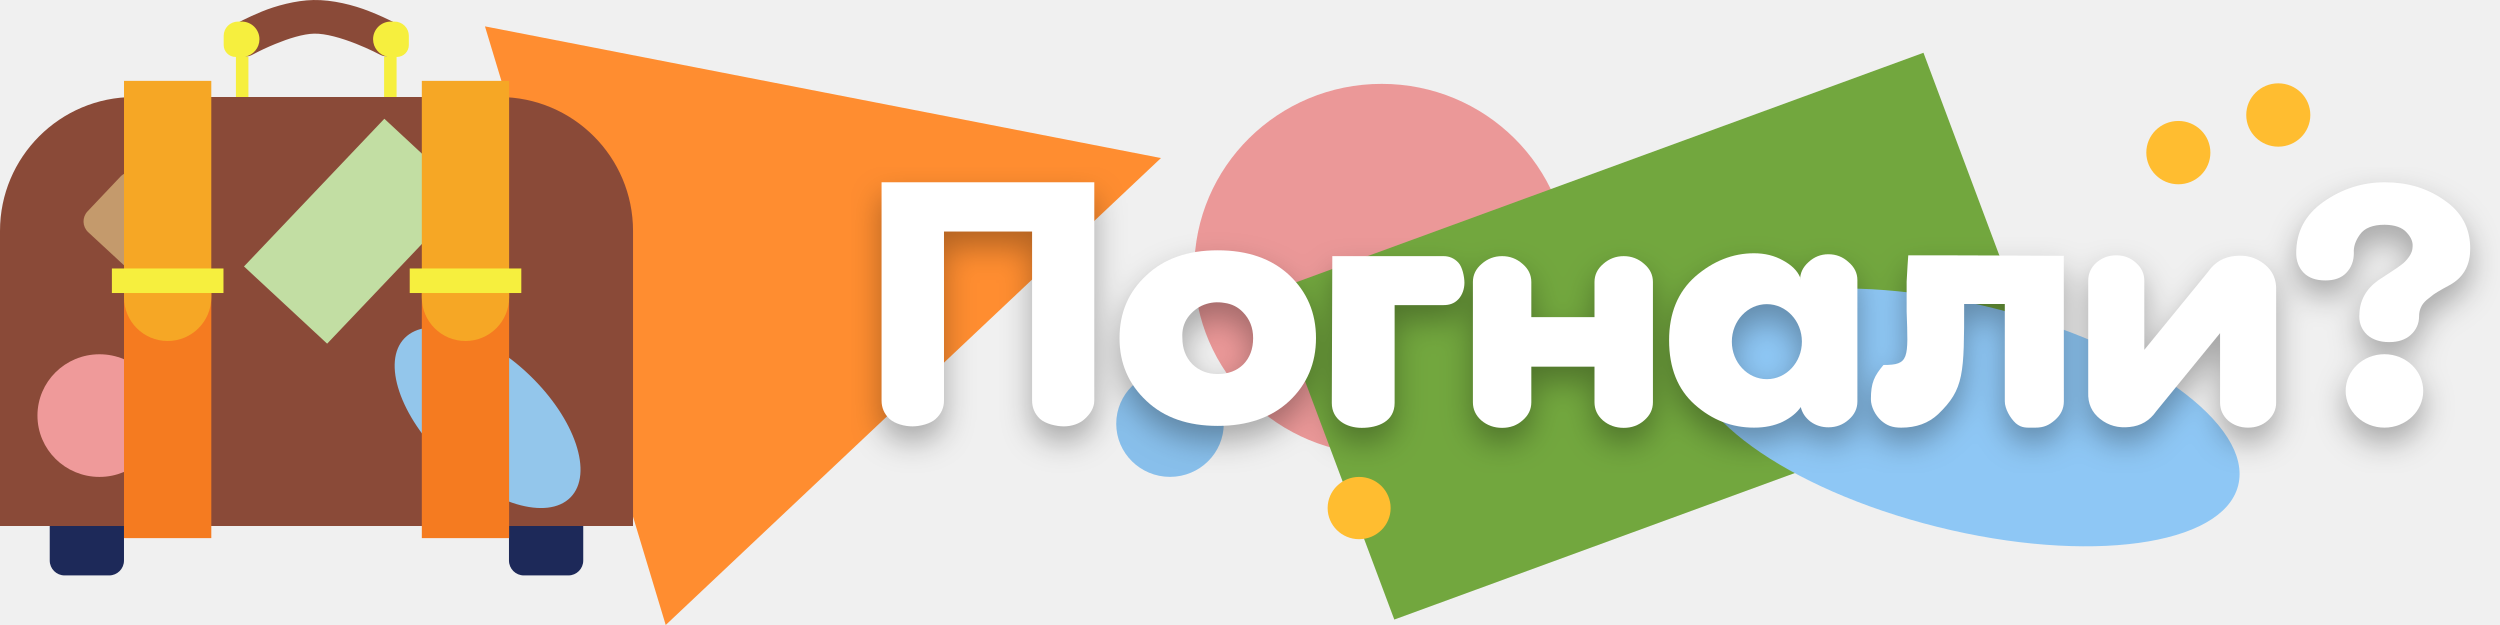
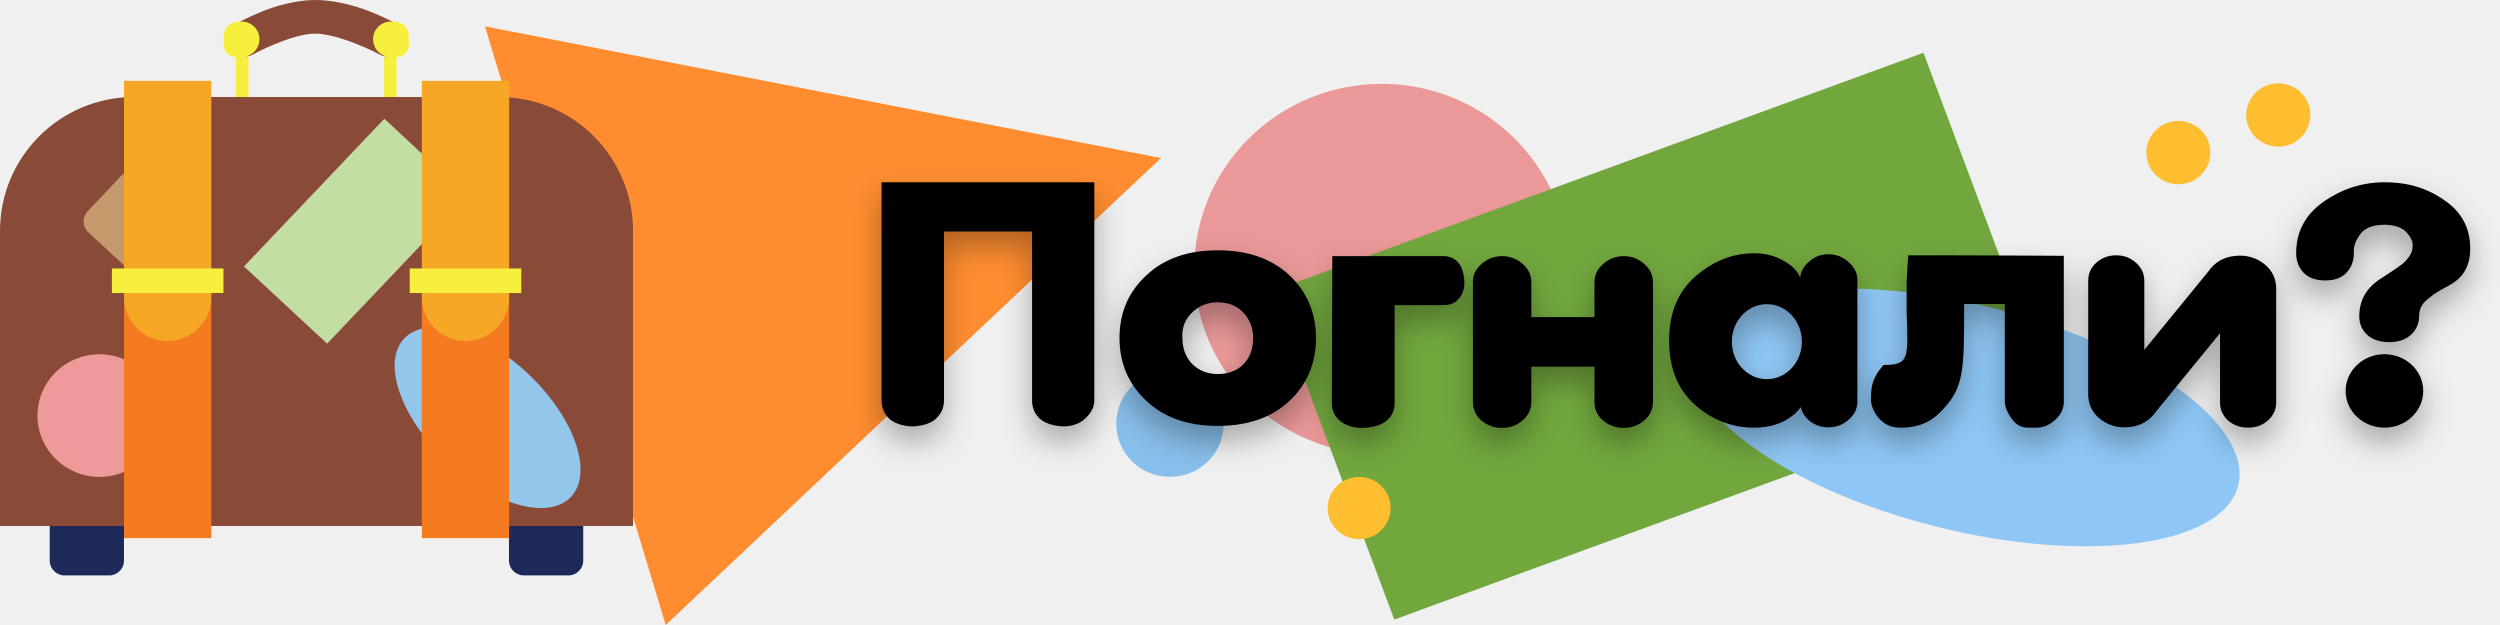
- <svg xmlns="http://www.w3.org/2000/svg" width="168" height="42" viewBox="0 0 168 42" fill="none">
+ <svg xmlns="http://www.w3.org/2000/svg" width="168" height="42" viewBox="0 0 168 42" fill="currentColor">
  <path d="M78.016 10.621L44.736 42L32.589 1.772L78.016 10.621Z" fill="#FF8D30" />
  <ellipse cx="78.624" cy="28.474" rx="3.613" ry="3.572" fill="#88BFEB" />
  <ellipse cx="92.85" cy="18.086" rx="12.594" ry="12.45" fill="#EB9898" />
  <rect width="46.658" height="23.554" transform="matrix(0.939135 -0.343549 0.350582 0.936532 85.439 19.5749)" fill="#72A73E" />
  <ellipse cx="91.334" cy="34.141" rx="2.117" ry="2.093" fill="#FFBD30" />
  <ellipse rx="18.919" ry="7.587" transform="matrix(0.970246 0.242122 -0.247424 0.968907 132.047 28.0501)" fill="#8EC7F5" />
  <ellipse cx="146.385" cy="10.256" rx="2.153" ry="2.128" fill="#FFBD30" />
  <ellipse cx="153.101" cy="7.728" rx="2.153" ry="2.128" fill="#FFBD30" />
  <path d="M3.342 35.349H8.332V37.669C8.332 38.221 7.885 38.669 7.332 38.669H4.342C3.789 38.669 3.342 38.221 3.342 37.669V35.349Z" fill="#1D2959" />
  <path d="M34.203 35.349H39.194V37.669C39.194 38.221 38.746 38.669 38.194 38.669H35.203C34.651 38.669 34.203 38.221 34.203 37.669V35.349Z" fill="#1D2959" />
  <path fill-rule="evenodd" clip-rule="evenodd" d="M23.921 2.938C22.947 2.554 21.884 2.245 21.112 2.261C20.386 2.275 19.391 2.586 18.483 2.961C17.975 3.17 17.474 3.401 16.99 3.663L16.987 3.665C16.415 3.979 15.694 3.773 15.378 3.203C15.062 2.634 15.27 1.917 15.842 1.602C16.009 1.512 16.177 1.426 16.347 1.341C16.653 1.19 17.082 0.988 17.577 0.784C18.525 0.393 19.868 0.025 21.065 0.001C22.339 -0.024 23.777 0.347 24.793 0.748C25.427 0.998 26.052 1.275 26.653 1.597L26.654 1.597C27.229 1.907 27.443 2.621 27.132 3.194C26.823 3.763 26.094 3.972 25.524 3.668C25.379 3.591 25.231 3.518 25.082 3.446C24.792 3.307 24.385 3.122 23.921 2.938Z" fill="#8A4A38" />
  <path fill-rule="evenodd" clip-rule="evenodd" d="M15.993 1.45C15.462 1.45 15.031 1.88 15.031 2.411V3.026C15.031 3.468 15.39 3.827 15.833 3.827H15.854V6.894H16.693V3.805H16.475C17.022 3.699 17.435 3.217 17.435 2.639C17.435 1.982 16.903 1.45 16.246 1.45H15.993Z" fill="#F6EF3E" />
  <path fill-rule="evenodd" clip-rule="evenodd" d="M26.513 1.45C27.044 1.45 27.474 1.88 27.474 2.411V3.026C27.474 3.468 27.115 3.827 26.673 3.827H26.651V6.894H25.812V3.805H26.031C25.484 3.699 25.071 3.217 25.071 2.639C25.071 1.982 25.603 1.45 26.259 1.45H26.513Z" fill="#F6EF3E" />
  <path d="M0 15.52C0 10.55 4.029 6.52 9 6.52H33.54C38.511 6.52 42.54 10.55 42.54 15.52V35.349H0V15.52Z" fill="#8A4A38" />
  <ellipse cx="6.684" cy="27.928" rx="4.167" ry="4.121" fill="#EF9A9A" />
  <ellipse rx="4.016" ry="7.727" transform="matrix(0.700848 -0.71331 0.721334 0.692588 32.7661 28.0696)" fill="#93C6EB" />
  <rect width="13.692" height="7.626" transform="matrix(0.688909 -0.724848 0.732721 0.680529 16.3958 17.905)" fill="#C2DEA3" />
  <rect width="6.956" height="5.217" rx="1" transform="matrix(0.733892 0.679267 -0.687658 0.726035 8.78491 11.1394)" fill="#C49A6C" />
  <rect x="8.333" y="19.362" width="5.867" height="16.8" fill="#F57B20" />
  <path d="M8.333 5.434H14.199V19.982C14.199 21.602 12.886 22.915 11.266 22.915C9.646 22.915 8.333 21.602 8.333 19.982V5.434Z" fill="#F6A725" />
  <rect x="7.519" y="18.042" width="7.499" height="1.649" fill="#F6EF3E" />
  <rect x="28.346" y="19.362" width="5.867" height="16.8" fill="#F57B20" />
  <path d="M28.346 5.434H34.213V19.982C34.213 21.602 32.9 22.915 31.28 22.915C29.66 22.915 28.346 21.602 28.346 19.982V5.434Z" fill="#F6A725" />
  <rect x="27.533" y="18.042" width="7.499" height="1.649" fill="#F6EF3E" />
  <g filter="url(#filter0_d_21695_1219)">
-     <path class="main-header__logo-color scroll-menu__open-logo-color" d="M164.789 19.057C165.596 18.55 166 17.767 166 16.71C166 15.328 165.419 14.243 164.257 13.453C163.127 12.65 161.795 12.248 160.261 12.248C158.76 12.248 157.388 12.685 156.145 13.559C154.918 14.419 154.304 15.568 154.304 17.006C154.304 17.542 154.474 17.986 154.813 18.338C155.152 18.677 155.636 18.846 156.266 18.846C156.879 18.846 157.347 18.677 157.67 18.338C158.009 17.986 158.179 17.542 158.179 17.006C158.146 16.597 158.284 16.181 158.59 15.758C158.897 15.321 159.454 15.103 160.261 15.103C160.939 15.117 161.423 15.286 161.714 15.61C162.021 15.934 162.158 16.259 162.126 16.583C162.126 16.808 162.045 17.034 161.884 17.26C161.722 17.485 161.553 17.661 161.375 17.788C161.214 17.915 160.947 18.099 160.576 18.338C160.205 18.578 159.946 18.747 159.801 18.846C158.962 19.452 158.542 20.255 158.542 21.256C158.542 21.75 158.719 22.166 159.075 22.504C159.446 22.828 159.938 22.99 160.552 22.99C161.165 22.99 161.649 22.828 162.005 22.504C162.376 22.166 162.562 21.75 162.562 21.256C162.562 21.045 162.602 20.848 162.683 20.664C162.763 20.481 162.892 20.312 163.07 20.157C163.264 20.002 163.425 19.875 163.554 19.776C163.7 19.677 163.91 19.55 164.184 19.395C164.475 19.24 164.676 19.128 164.789 19.057Z" fill="white" />
-     <path class="main-header__logo-color scroll-menu__open-logo-color" d="M144.098 23.509L148.387 18.259C148.827 17.625 149.424 17.273 150.178 17.201C150.932 17.114 151.591 17.294 152.157 17.741C152.723 18.187 152.99 18.785 152.958 19.534V27.053C152.958 27.528 152.77 27.931 152.393 28.263C152.031 28.58 151.591 28.738 151.073 28.738C150.555 28.738 150.107 28.58 149.73 28.263C149.369 27.931 149.188 27.528 149.188 27.053V22.386L144.899 27.636C144.459 28.27 143.862 28.623 143.108 28.695C142.354 28.781 141.694 28.601 141.129 28.155C140.563 27.708 140.296 27.11 140.328 26.361V18.864C140.328 18.389 140.508 17.985 140.87 17.654C141.247 17.323 141.694 17.157 142.213 17.157C142.731 17.157 143.171 17.323 143.532 17.654C143.91 17.985 144.098 18.389 144.098 18.864V23.509Z" fill="white" />
-     <path class="main-header__logo-color scroll-menu__open-logo-color" fill-rule="evenodd" clip-rule="evenodd" d="M124.817 26.979V18.822C124.817 18.353 124.618 17.95 124.222 17.613C123.841 17.261 123.389 17.085 122.866 17.085C122.359 17.085 121.915 17.261 121.534 17.613C121.154 17.95 120.963 18.353 120.963 18.822V18.624C120.773 18.184 120.392 17.811 119.822 17.503C119.251 17.18 118.601 17.019 117.871 17.019C116.444 17.019 115.128 17.539 113.923 18.58C112.749 19.621 112.163 21.05 112.163 22.867C112.163 24.729 112.742 26.173 113.899 27.199C115.057 28.225 116.381 28.738 117.871 28.738C118.601 28.738 119.243 28.606 119.798 28.342C120.353 28.064 120.757 27.734 121.011 27.353C121.106 27.749 121.328 28.078 121.677 28.342C122.026 28.591 122.422 28.716 122.866 28.716C123.389 28.716 123.841 28.547 124.222 28.21C124.618 27.873 124.817 27.463 124.817 26.979ZM118.733 25.48C120.033 25.48 121.087 24.352 121.087 22.959C121.087 21.567 120.033 20.439 118.733 20.439C117.433 20.439 116.38 21.567 116.38 22.959C116.38 24.352 117.433 25.48 118.733 25.48Z" fill="white" />
-     <path class="main-header__logo-color scroll-menu__open-logo-color" d="M107.15 21.311V18.953C107.15 18.474 107.347 18.068 107.739 17.734C108.132 17.386 108.59 17.212 109.114 17.212C109.637 17.212 110.095 17.386 110.488 17.734C110.88 18.068 111.077 18.474 111.077 18.953V27.032C111.077 27.511 110.88 27.917 110.488 28.251C110.111 28.585 109.653 28.752 109.114 28.752C108.574 28.752 108.107 28.585 107.715 28.251C107.339 27.917 107.15 27.511 107.15 27.032V24.639H102.905V27.032C102.905 27.511 102.709 27.917 102.316 28.251C101.94 28.585 101.482 28.752 100.942 28.752C100.402 28.752 99.936 28.585 99.543 28.251C99.167 27.917 98.979 27.511 98.979 27.032V18.953C98.979 18.474 99.175 18.068 99.568 17.734C99.961 17.386 100.419 17.212 100.942 17.212C101.466 17.212 101.924 17.386 102.316 17.734C102.709 18.068 102.905 18.474 102.905 18.953V21.311H107.15Z" fill="white" />
-     <path class="main-header__logo-color scroll-menu__open-logo-color" d="M97.009 17.212C97.394 17.212 97.724 17.356 97.998 17.645C98.273 17.933 98.41 18.599 98.41 19.003C98.41 19.407 98.273 19.825 97.998 20.113C97.724 20.402 97.394 20.503 97.009 20.503H93.719V27.073C93.719 28.316 92.614 28.752 91.507 28.752C90.478 28.752 89.497 28.201 89.497 27.085L89.531 17.212C89.531 17.212 95.263 17.212 97.009 17.212Z" fill="white" />
-     <path class="main-header__logo-color scroll-menu__open-logo-color" d="M73.537 12.248V26.916C73.537 27.4 73.271 27.81 72.903 28.147C72.55 28.484 71.996 28.653 71.49 28.653C70.984 28.653 70.253 28.484 69.885 28.147C69.532 27.81 69.356 27.4 69.356 26.916V15.559H63.436V26.916C63.436 27.4 63.252 27.81 62.884 28.147C62.531 28.484 61.813 28.653 61.307 28.653C60.801 28.653 60.138 28.484 59.77 28.147C59.417 27.81 59.241 27.4 59.241 26.916V12.248C63.979 12.248 73.537 12.248 73.537 12.248Z" fill="white" />
-     <path class="main-header__logo-color scroll-menu__open-logo-color" d="M86.639 26.953C85.442 28.065 83.84 28.621 81.833 28.621C79.826 28.621 78.233 28.065 77.053 26.953C75.838 25.824 75.231 24.413 75.231 22.72C75.231 21.011 75.838 19.6 77.053 18.488C78.233 17.376 79.826 16.82 81.833 16.82C83.84 16.82 85.442 17.376 86.639 18.488C87.837 19.616 88.435 21.027 88.435 22.72C88.435 24.413 87.837 25.824 86.639 26.953ZM83.523 20.977C83.189 20.629 82.775 20.421 82.282 20.355C81.807 20.272 81.349 20.314 80.909 20.48C80.486 20.645 80.125 20.928 79.826 21.326C79.544 21.724 79.421 22.189 79.456 22.72C79.456 23.417 79.676 23.998 80.116 24.463C80.574 24.911 81.146 25.135 81.833 25.135C82.537 25.135 83.109 24.919 83.55 24.488C83.99 24.04 84.21 23.451 84.21 22.72C84.21 22.023 83.981 21.442 83.523 20.977Z" fill="white" />
-     <path class="main-header__logo-color scroll-menu__open-logo-color" d="M130.438 17.157C132.689 17.157 138.687 17.19 138.687 17.19C138.687 17.19 138.691 24.442 138.691 26.976C138.691 27.463 138.489 27.883 138.084 28.235C137.697 28.571 137.348 28.739 136.759 28.739C136.17 28.739 135.87 28.783 135.465 28.447C135.079 28.095 134.723 27.463 134.723 26.976V20.43H131.991C131.991 25.123 131.992 26.154 130.245 27.832C129.601 28.436 128.773 28.739 127.761 28.739C127.153 28.739 126.797 28.595 126.41 28.259C126.024 27.907 125.724 27.344 125.724 26.824C125.724 25.704 125.961 25.258 126.568 24.527C128.311 24.527 128.235 24.11 128.126 20.934V18.92C128.144 18.433 128.235 17.157 128.235 17.157C128.235 17.157 129.904 17.157 130.438 17.157Z" fill="white" />
-     <path class="main-header__logo-color scroll-menu__open-logo-color" d="M162.841 26.271C162.841 27.633 161.674 28.738 160.234 28.738C158.794 28.738 157.627 27.633 157.627 26.271C157.627 24.908 158.794 23.803 160.234 23.803C161.674 23.803 162.841 24.908 162.841 26.271Z" fill="white" />
+     <path class="main-header__logo-color scroll-menu__open-logo-color" d="M164.789 19.057C165.596 18.55 166 17.767 166 16.71C166 15.328 165.419 14.243 164.257 13.453C163.127 12.65 161.795 12.248 160.261 12.248C158.76 12.248 157.388 12.685 156.145 13.559C154.918 14.419 154.304 15.568 154.304 17.006C154.304 17.542 154.474 17.986 154.813 18.338C155.152 18.677 155.636 18.846 156.266 18.846C156.879 18.846 157.347 18.677 157.67 18.338C158.009 17.986 158.179 17.542 158.179 17.006C158.146 16.597 158.284 16.181 158.59 15.758C158.897 15.321 159.454 15.103 160.261 15.103C160.939 15.117 161.423 15.286 161.714 15.61C162.021 15.934 162.158 16.259 162.126 16.583C162.126 16.808 162.045 17.034 161.884 17.26C161.722 17.485 161.553 17.661 161.375 17.788C161.214 17.915 160.947 18.099 160.576 18.338C160.205 18.578 159.946 18.747 159.801 18.846C158.962 19.452 158.542 20.255 158.542 21.256C158.542 21.75 158.719 22.166 159.075 22.504C159.446 22.828 159.938 22.99 160.552 22.99C161.165 22.99 161.649 22.828 162.005 22.504C162.376 22.166 162.562 21.75 162.562 21.256C162.562 21.045 162.602 20.848 162.683 20.664C162.763 20.481 162.892 20.312 163.07 20.157C163.264 20.002 163.425 19.875 163.554 19.776C163.7 19.677 163.91 19.55 164.184 19.395C164.475 19.24 164.676 19.128 164.789 19.057Z" />
+     <path class="main-header__logo-color scroll-menu__open-logo-color" d="M144.098 23.509L148.387 18.259C148.827 17.625 149.424 17.273 150.178 17.201C150.932 17.114 151.591 17.294 152.157 17.741C152.723 18.187 152.99 18.785 152.958 19.534V27.053C152.958 27.528 152.77 27.931 152.393 28.263C152.031 28.58 151.591 28.738 151.073 28.738C150.555 28.738 150.107 28.58 149.73 28.263C149.369 27.931 149.188 27.528 149.188 27.053V22.386L144.899 27.636C144.459 28.27 143.862 28.623 143.108 28.695C142.354 28.781 141.694 28.601 141.129 28.155C140.563 27.708 140.296 27.11 140.328 26.361V18.864C140.328 18.389 140.508 17.985 140.87 17.654C141.247 17.323 141.694 17.157 142.213 17.157C142.731 17.157 143.171 17.323 143.532 17.654C143.91 17.985 144.098 18.389 144.098 18.864V23.509Z" />
+     <path class="main-header__logo-color scroll-menu__open-logo-color" fill-rule="evenodd" clip-rule="evenodd" d="M124.817 26.979V18.822C124.817 18.353 124.618 17.95 124.222 17.613C123.841 17.261 123.389 17.085 122.866 17.085C122.359 17.085 121.915 17.261 121.534 17.613C121.154 17.95 120.963 18.353 120.963 18.822V18.624C120.773 18.184 120.392 17.811 119.822 17.503C119.251 17.18 118.601 17.019 117.871 17.019C116.444 17.019 115.128 17.539 113.923 18.58C112.749 19.621 112.163 21.05 112.163 22.867C112.163 24.729 112.742 26.173 113.899 27.199C115.057 28.225 116.381 28.738 117.871 28.738C118.601 28.738 119.243 28.606 119.798 28.342C120.353 28.064 120.757 27.734 121.011 27.353C121.106 27.749 121.328 28.078 121.677 28.342C122.026 28.591 122.422 28.716 122.866 28.716C123.389 28.716 123.841 28.547 124.222 28.21C124.618 27.873 124.817 27.463 124.817 26.979ZM118.733 25.48C120.033 25.48 121.087 24.352 121.087 22.959C121.087 21.567 120.033 20.439 118.733 20.439C117.433 20.439 116.38 21.567 116.38 22.959C116.38 24.352 117.433 25.48 118.733 25.48Z" />
+     <path class="main-header__logo-color scroll-menu__open-logo-color" d="M107.15 21.311V18.953C107.15 18.474 107.347 18.068 107.739 17.734C108.132 17.386 108.59 17.212 109.114 17.212C109.637 17.212 110.095 17.386 110.488 17.734C110.88 18.068 111.077 18.474 111.077 18.953V27.032C111.077 27.511 110.88 27.917 110.488 28.251C110.111 28.585 109.653 28.752 109.114 28.752C108.574 28.752 108.107 28.585 107.715 28.251C107.339 27.917 107.15 27.511 107.15 27.032V24.639H102.905V27.032C102.905 27.511 102.709 27.917 102.316 28.251C101.94 28.585 101.482 28.752 100.942 28.752C100.402 28.752 99.936 28.585 99.543 28.251C99.167 27.917 98.979 27.511 98.979 27.032V18.953C98.979 18.474 99.175 18.068 99.568 17.734C99.961 17.386 100.419 17.212 100.942 17.212C101.466 17.212 101.924 17.386 102.316 17.734C102.709 18.068 102.905 18.474 102.905 18.953V21.311H107.15Z" />
+     <path class="main-header__logo-color scroll-menu__open-logo-color" d="M97.009 17.212C97.394 17.212 97.724 17.356 97.998 17.645C98.273 17.933 98.41 18.599 98.41 19.003C98.41 19.407 98.273 19.825 97.998 20.113C97.724 20.402 97.394 20.503 97.009 20.503H93.719V27.073C93.719 28.316 92.614 28.752 91.507 28.752C90.478 28.752 89.497 28.201 89.497 27.085L89.531 17.212C89.531 17.212 95.263 17.212 97.009 17.212Z" />
+     <path class="main-header__logo-color scroll-menu__open-logo-color" d="M73.537 12.248V26.916C73.537 27.4 73.271 27.81 72.903 28.147C72.55 28.484 71.996 28.653 71.49 28.653C70.984 28.653 70.253 28.484 69.885 28.147C69.532 27.81 69.356 27.4 69.356 26.916V15.559H63.436V26.916C63.436 27.4 63.252 27.81 62.884 28.147C62.531 28.484 61.813 28.653 61.307 28.653C60.801 28.653 60.138 28.484 59.77 28.147C59.417 27.81 59.241 27.4 59.241 26.916V12.248C63.979 12.248 73.537 12.248 73.537 12.248Z" />
+     <path class="main-header__logo-color scroll-menu__open-logo-color" d="M86.639 26.953C85.442 28.065 83.84 28.621 81.833 28.621C79.826 28.621 78.233 28.065 77.053 26.953C75.838 25.824 75.231 24.413 75.231 22.72C75.231 21.011 75.838 19.6 77.053 18.488C78.233 17.376 79.826 16.82 81.833 16.82C83.84 16.82 85.442 17.376 86.639 18.488C87.837 19.616 88.435 21.027 88.435 22.72C88.435 24.413 87.837 25.824 86.639 26.953ZM83.523 20.977C83.189 20.629 82.775 20.421 82.282 20.355C81.807 20.272 81.349 20.314 80.909 20.48C80.486 20.645 80.125 20.928 79.826 21.326C79.544 21.724 79.421 22.189 79.456 22.72C79.456 23.417 79.676 23.998 80.116 24.463C80.574 24.911 81.146 25.135 81.833 25.135C82.537 25.135 83.109 24.919 83.55 24.488C83.99 24.04 84.21 23.451 84.21 22.72C84.21 22.023 83.981 21.442 83.523 20.977Z" />
+     <path class="main-header__logo-color scroll-menu__open-logo-color" d="M130.438 17.157C132.689 17.157 138.687 17.19 138.687 17.19C138.687 17.19 138.691 24.442 138.691 26.976C138.691 27.463 138.489 27.883 138.084 28.235C137.697 28.571 137.348 28.739 136.759 28.739C136.17 28.739 135.87 28.783 135.465 28.447C135.079 28.095 134.723 27.463 134.723 26.976V20.43H131.991C131.991 25.123 131.992 26.154 130.245 27.832C129.601 28.436 128.773 28.739 127.761 28.739C127.153 28.739 126.797 28.595 126.41 28.259C126.024 27.907 125.724 27.344 125.724 26.824C125.724 25.704 125.961 25.258 126.568 24.527C128.311 24.527 128.235 24.11 128.126 20.934V18.92C128.144 18.433 128.235 17.157 128.235 17.157C128.235 17.157 129.904 17.157 130.438 17.157Z" />
+     <path class="main-header__logo-color scroll-menu__open-logo-color" d="M162.841 26.271C162.841 27.633 161.674 28.738 160.234 28.738C158.794 28.738 157.627 27.633 157.627 26.271C157.627 24.908 158.794 23.803 160.234 23.803C161.674 23.803 162.841 24.908 162.841 26.271Z" />
  </g>
  <defs>
    <filter id="filter0_d_21695_1219" x="57.241" y="11.248" width="110.759" height="20.504" filterUnits="userSpaceOnUse" color-interpolation-filters="sRGB">
      <feFlood flood-opacity="0" result="BackgroundImageFix" />
      <feColorMatrix in="SourceAlpha" type="matrix" values="0 0 0 0 0 0 0 0 0 0 0 0 0 0 0 0 0 0 127 0" result="hardAlpha" />
      <feOffset dy="1" />
      <feGaussianBlur stdDeviation="1" />
      <feColorMatrix type="matrix" values="0 0 0 0 0 0 0 0 0 0 0 0 0 0 0 0 0 0 0.3 0" />
      <feBlend mode="normal" in2="BackgroundImageFix" result="effect1_dropShadow_21695_1219" />
      <feBlend mode="normal" in="SourceGraphic" in2="effect1_dropShadow_21695_1219" result="shape" />
    </filter>
  </defs>
</svg>
